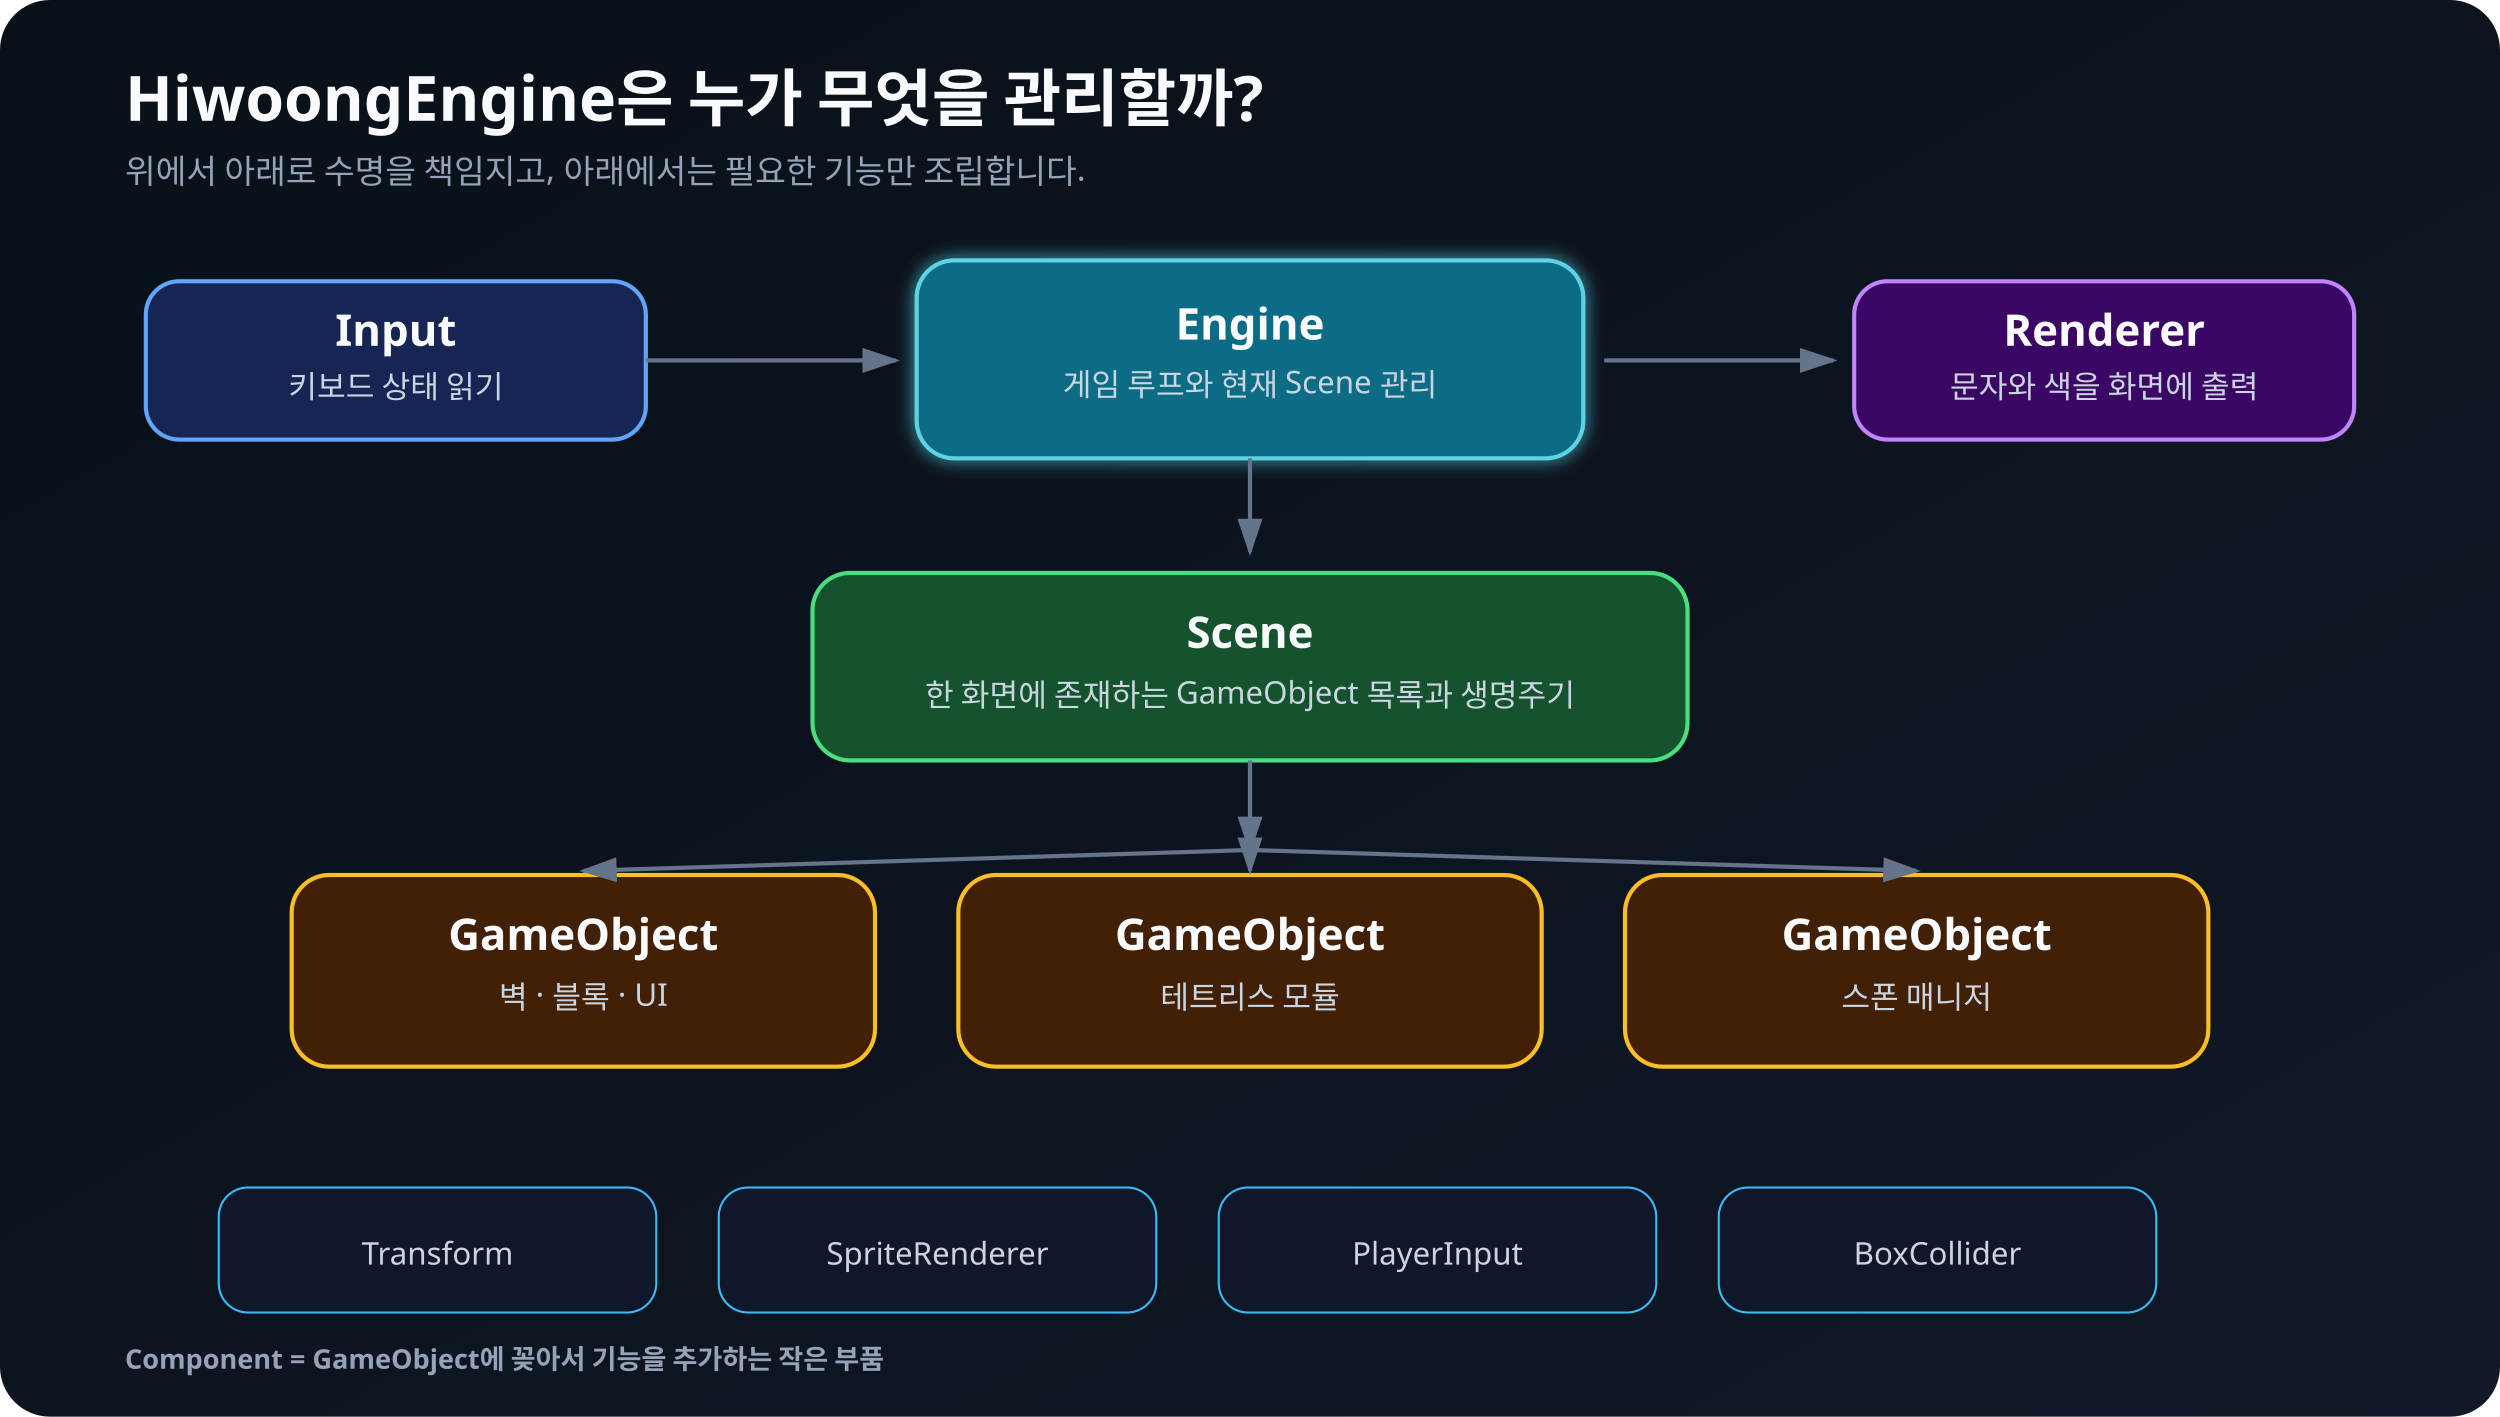
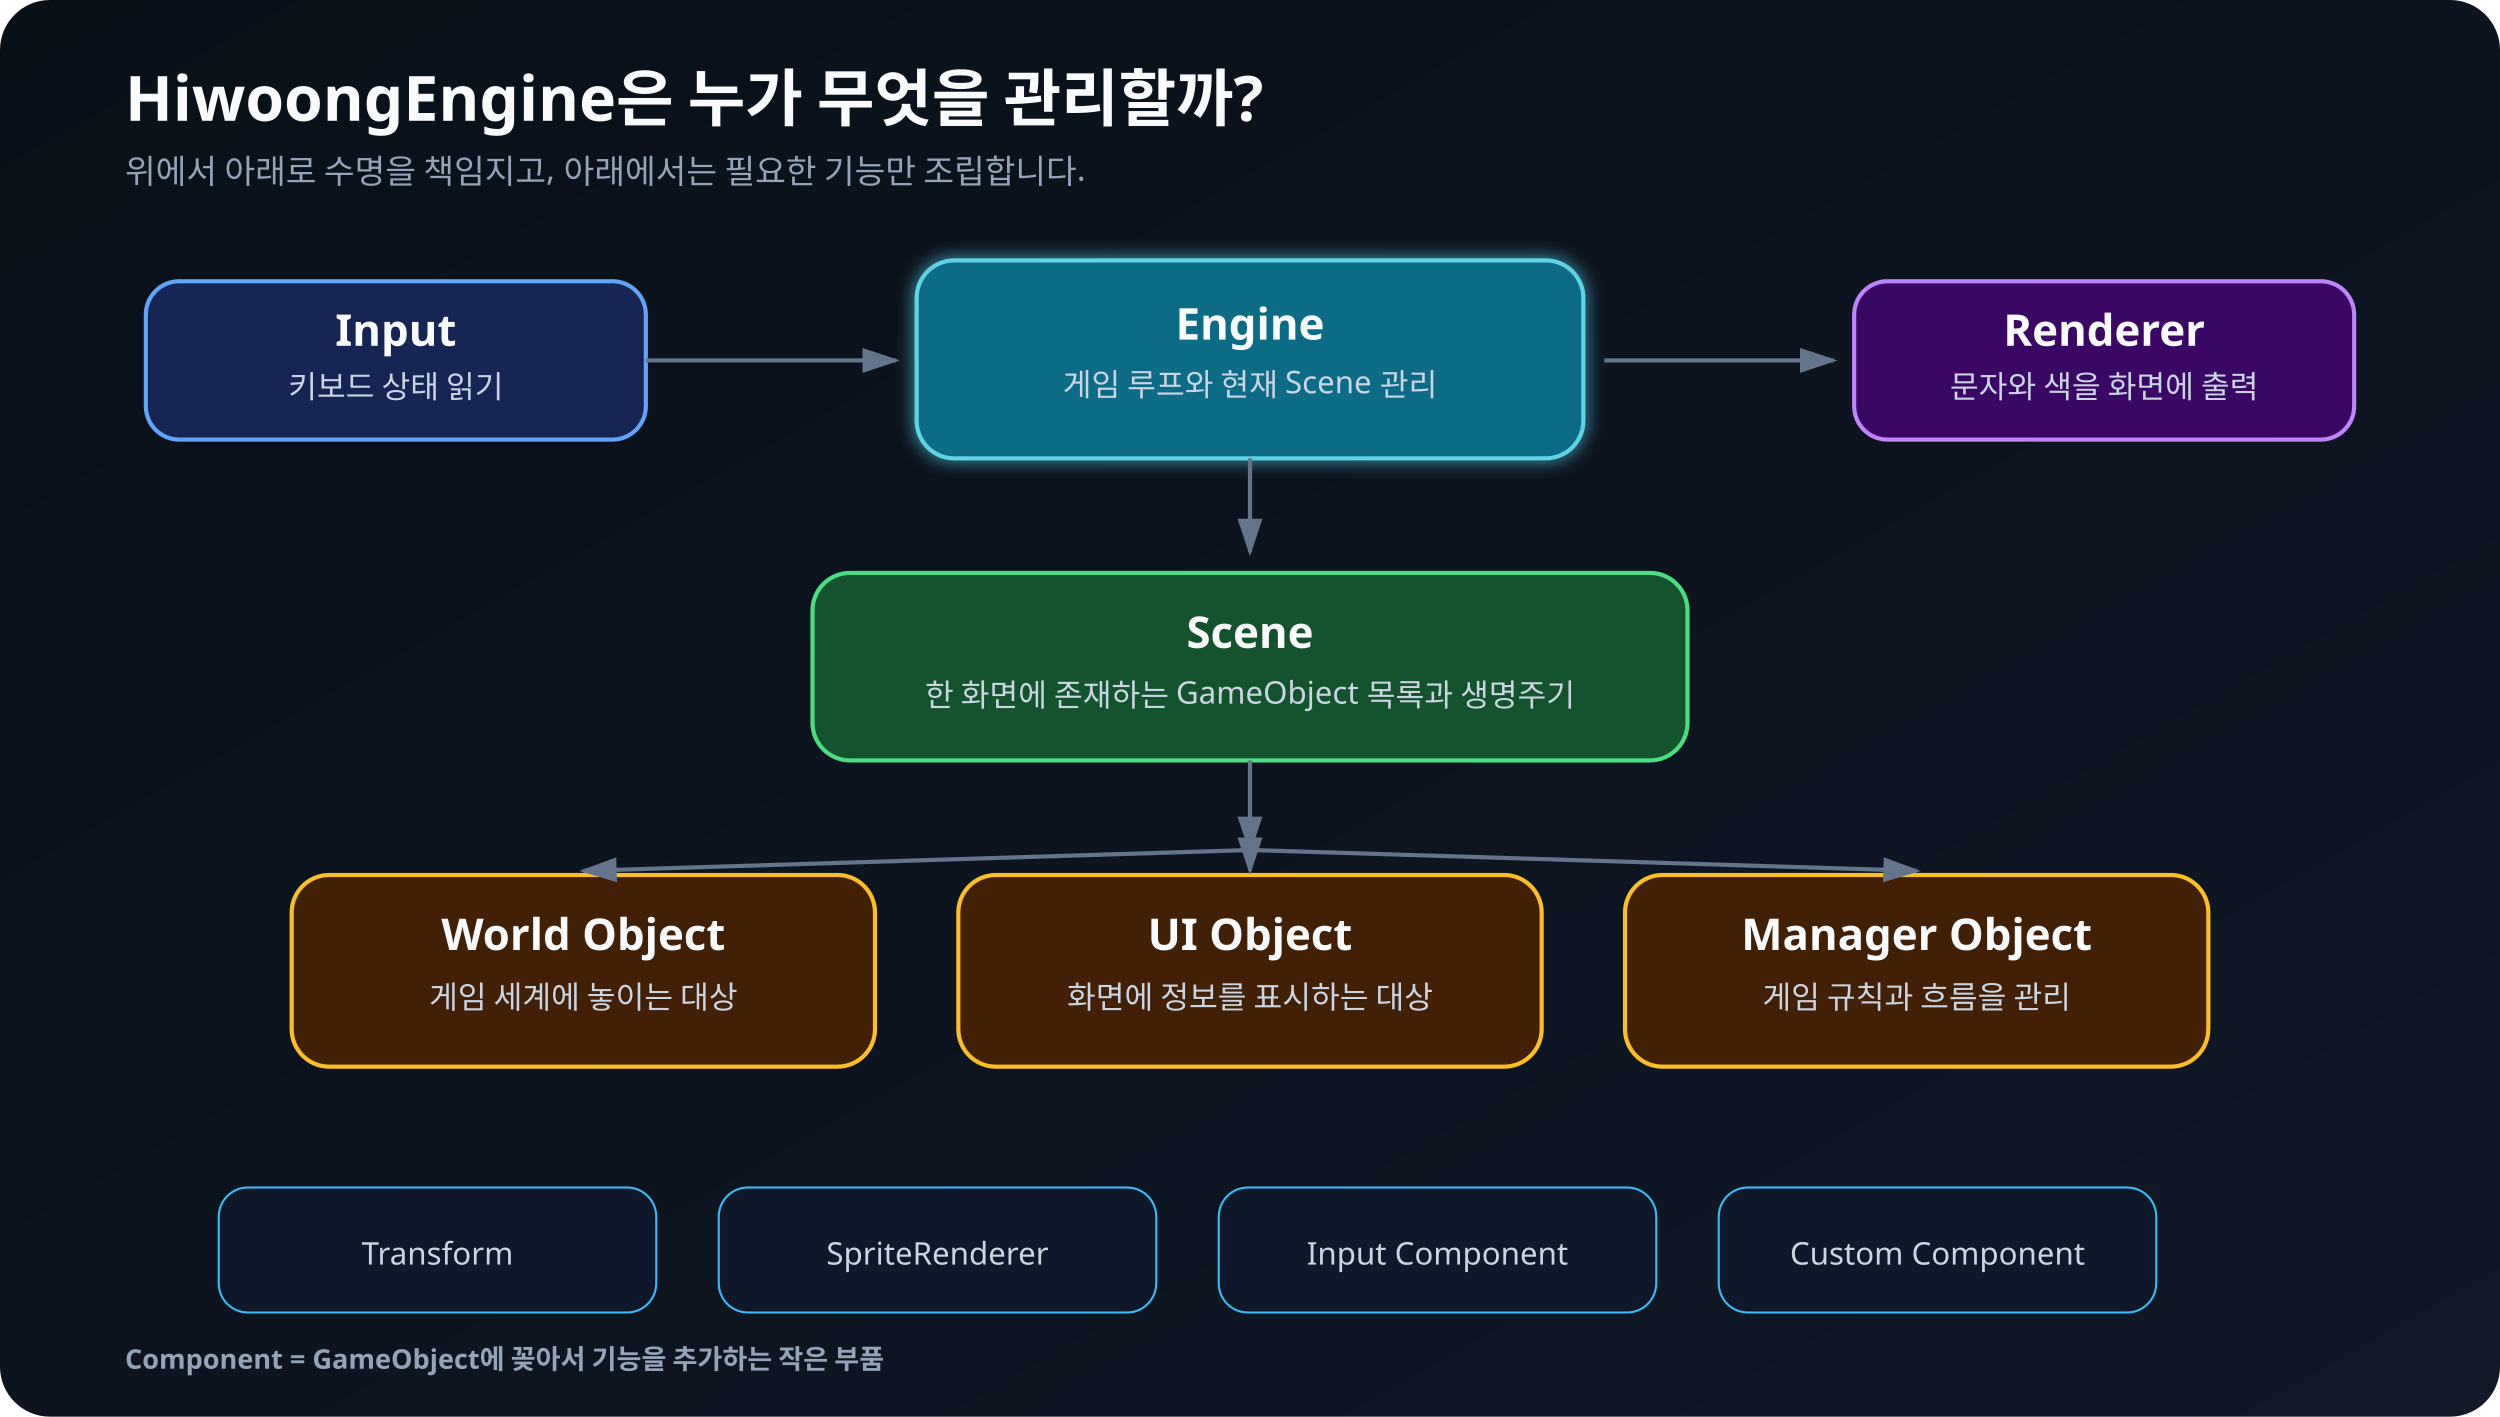
<svg xmlns="http://www.w3.org/2000/svg" width="1200" height="680" viewBox="0 0 1200 680" role="img" aria-labelledby="title desc">
  <defs>
    <linearGradient id="bg" x1="0" y1="0" x2="1" y2="1">
      <stop offset="0" stop-color="#081018" />
      <stop offset="1" stop-color="#111827" />
    </linearGradient>
    <filter id="glow">
      <feGaussianBlur stdDeviation="4" result="blur" />
      <feMerge>
        <feMergeNode in="blur" />
        <feMergeNode in="SourceGraphic" />
      </feMerge>
    </filter>
    <marker id="arrow" markerWidth="10" markerHeight="10" refX="8" refY="3" orient="auto">
      <path d="M0,0 L0,6 L9,3 z" fill="#64748b" />
    </marker>
    <style>
      .title{font:700 30px 'Segoe UI','Noto Sans KR',sans-serif;fill:#f8fafc}.sub{font:400 16px 'Segoe UI','Noto Sans KR',sans-serif;fill:#94a3b8}.boxTitle{font:700 21px 'Segoe UI','Noto Sans KR',sans-serif;fill:#f8fafc}.body{font:400 15px 'Segoe UI','Noto Sans KR',sans-serif;fill:#cbd5e1}.small{font:600 13px 'Segoe UI','Noto Sans KR',sans-serif;fill:#94a3b8}.line{stroke:#64748b;stroke-width:2;fill:none;marker-end:url(#arrow)}
    </style>
  </defs>
  <rect width="1200" height="680" rx="24" fill="url(#bg)" />
  <text x="60" y="58" class="title">HiwoongEngine은 누가 무엇을 관리할까?</text>
  <text x="60" y="88" class="sub">위에서 아래로 수명을 책임지고, 아래에서는 필요한 기능만 조립합니다.</text>
  <rect x="440" y="125" width="320" height="95" rx="18" fill="#0e7490" opacity=".9" stroke="#67e8f9" stroke-width="2" filter="url(#glow)" />
  <text x="600" y="163" text-anchor="middle" class="boxTitle">Engine</text>
  <text x="600" y="190" text-anchor="middle" class="body">게임 루프와 현재 Scene 관리</text>
  <rect x="70" y="135" width="240" height="76" rx="16" fill="#172554" stroke="#60a5fa" stroke-width="2" />
  <text x="190" y="166" text-anchor="middle" class="boxTitle">Input</text>
  <text x="190" y="191" text-anchor="middle" class="body">키보드 상태 읽기</text>
  <path d="M310 173 H430" class="line" />
  <rect x="890" y="135" width="240" height="76" rx="16" fill="#3b0764" stroke="#c084fc" stroke-width="2" />
  <text x="1010" y="166" text-anchor="middle" class="boxTitle">Renderer</text>
  <text x="1010" y="191" text-anchor="middle" class="body">문자와 색을 화면에 출력</text>
  <path d="M770 173 H880" class="line" />
  <path d="M600 220 V265" class="line" />
  <rect x="390" y="275" width="420" height="90" rx="18" fill="#14532d" stroke="#4ade80" stroke-width="2" />
  <text x="600" y="311" text-anchor="middle" class="boxTitle">Scene</text>
  <text x="600" y="339" text-anchor="middle" class="body">한 화면에 존재하는 GameObject 목록과 생명주기</text>
  <path d="M600 365 V408" class="line" />
  <rect x="140" y="420" width="280" height="92" rx="18" fill="#422006" stroke="#fbbf24" stroke-width="2" />
  <rect x="460" y="420" width="280" height="92" rx="18" fill="#422006" stroke="#fbbf24" stroke-width="2" />
  <rect x="780" y="420" width="280" height="92" rx="18" fill="#422006" stroke="#fbbf24" stroke-width="2" />
-   <text x="280" y="456" text-anchor="middle" class="boxTitle">GameObject</text>
-   <text x="280" y="484" text-anchor="middle" class="body">벽 · 블록 · UI</text>
-   <text x="600" y="456" text-anchor="middle" class="boxTitle">GameObject</text>
-   <text x="600" y="484" text-anchor="middle" class="body">테트리스 모듈</text>
-   <text x="920" y="456" text-anchor="middle" class="boxTitle">GameObject</text>
-   <text x="920" y="484" text-anchor="middle" class="body">스폰 매니저</text>
+   <text x="280" y="456" text-anchor="middle" class="boxTitle">World Object</text>
+   <text x="280" y="484" text-anchor="middle" class="body">게임 세계에 놓이는 대상</text>
+   <text x="600" y="456" text-anchor="middle" class="boxTitle">UI Object</text>
+   <text x="600" y="484" text-anchor="middle" class="body">화면에 정보를 표시하는 대상</text>
+   <text x="920" y="456" text-anchor="middle" class="boxTitle">Manager Object</text>
+   <text x="920" y="484" text-anchor="middle" class="body">게임 규칙과 흐름을 관리</text>
  <path d="M600 408 L280 418" class="line" />
  <path d="M600 408 V418" class="line" />
  <path d="M600 408 L920 418" class="line" />
  <rect x="105" y="570" width="210" height="60" rx="14" fill="#0f172a" stroke="#38bdf8" />
  <text x="210" y="607" text-anchor="middle" class="body">Transform</text>
  <rect x="345" y="570" width="210" height="60" rx="14" fill="#0f172a" stroke="#38bdf8" />
  <text x="450" y="607" text-anchor="middle" class="body">SpriteRenderer</text>
  <rect x="585" y="570" width="210" height="60" rx="14" fill="#0f172a" stroke="#38bdf8" />
-   <text x="690" y="607" text-anchor="middle" class="body">PlayerInput</text>
+   <text x="690" y="607" text-anchor="middle" class="body">Input Component</text>
  <rect x="825" y="570" width="210" height="60" rx="14" fill="#0f172a" stroke="#38bdf8" />
-   <text x="930" y="607" text-anchor="middle" class="body">BoxCollider</text>
+   <text x="930" y="607" text-anchor="middle" class="body">Custom Component</text>
  <text x="60" y="657" class="small">Component = GameObject에 꽂아서 기능을 추가하는 작은 부품</text>
</svg>
